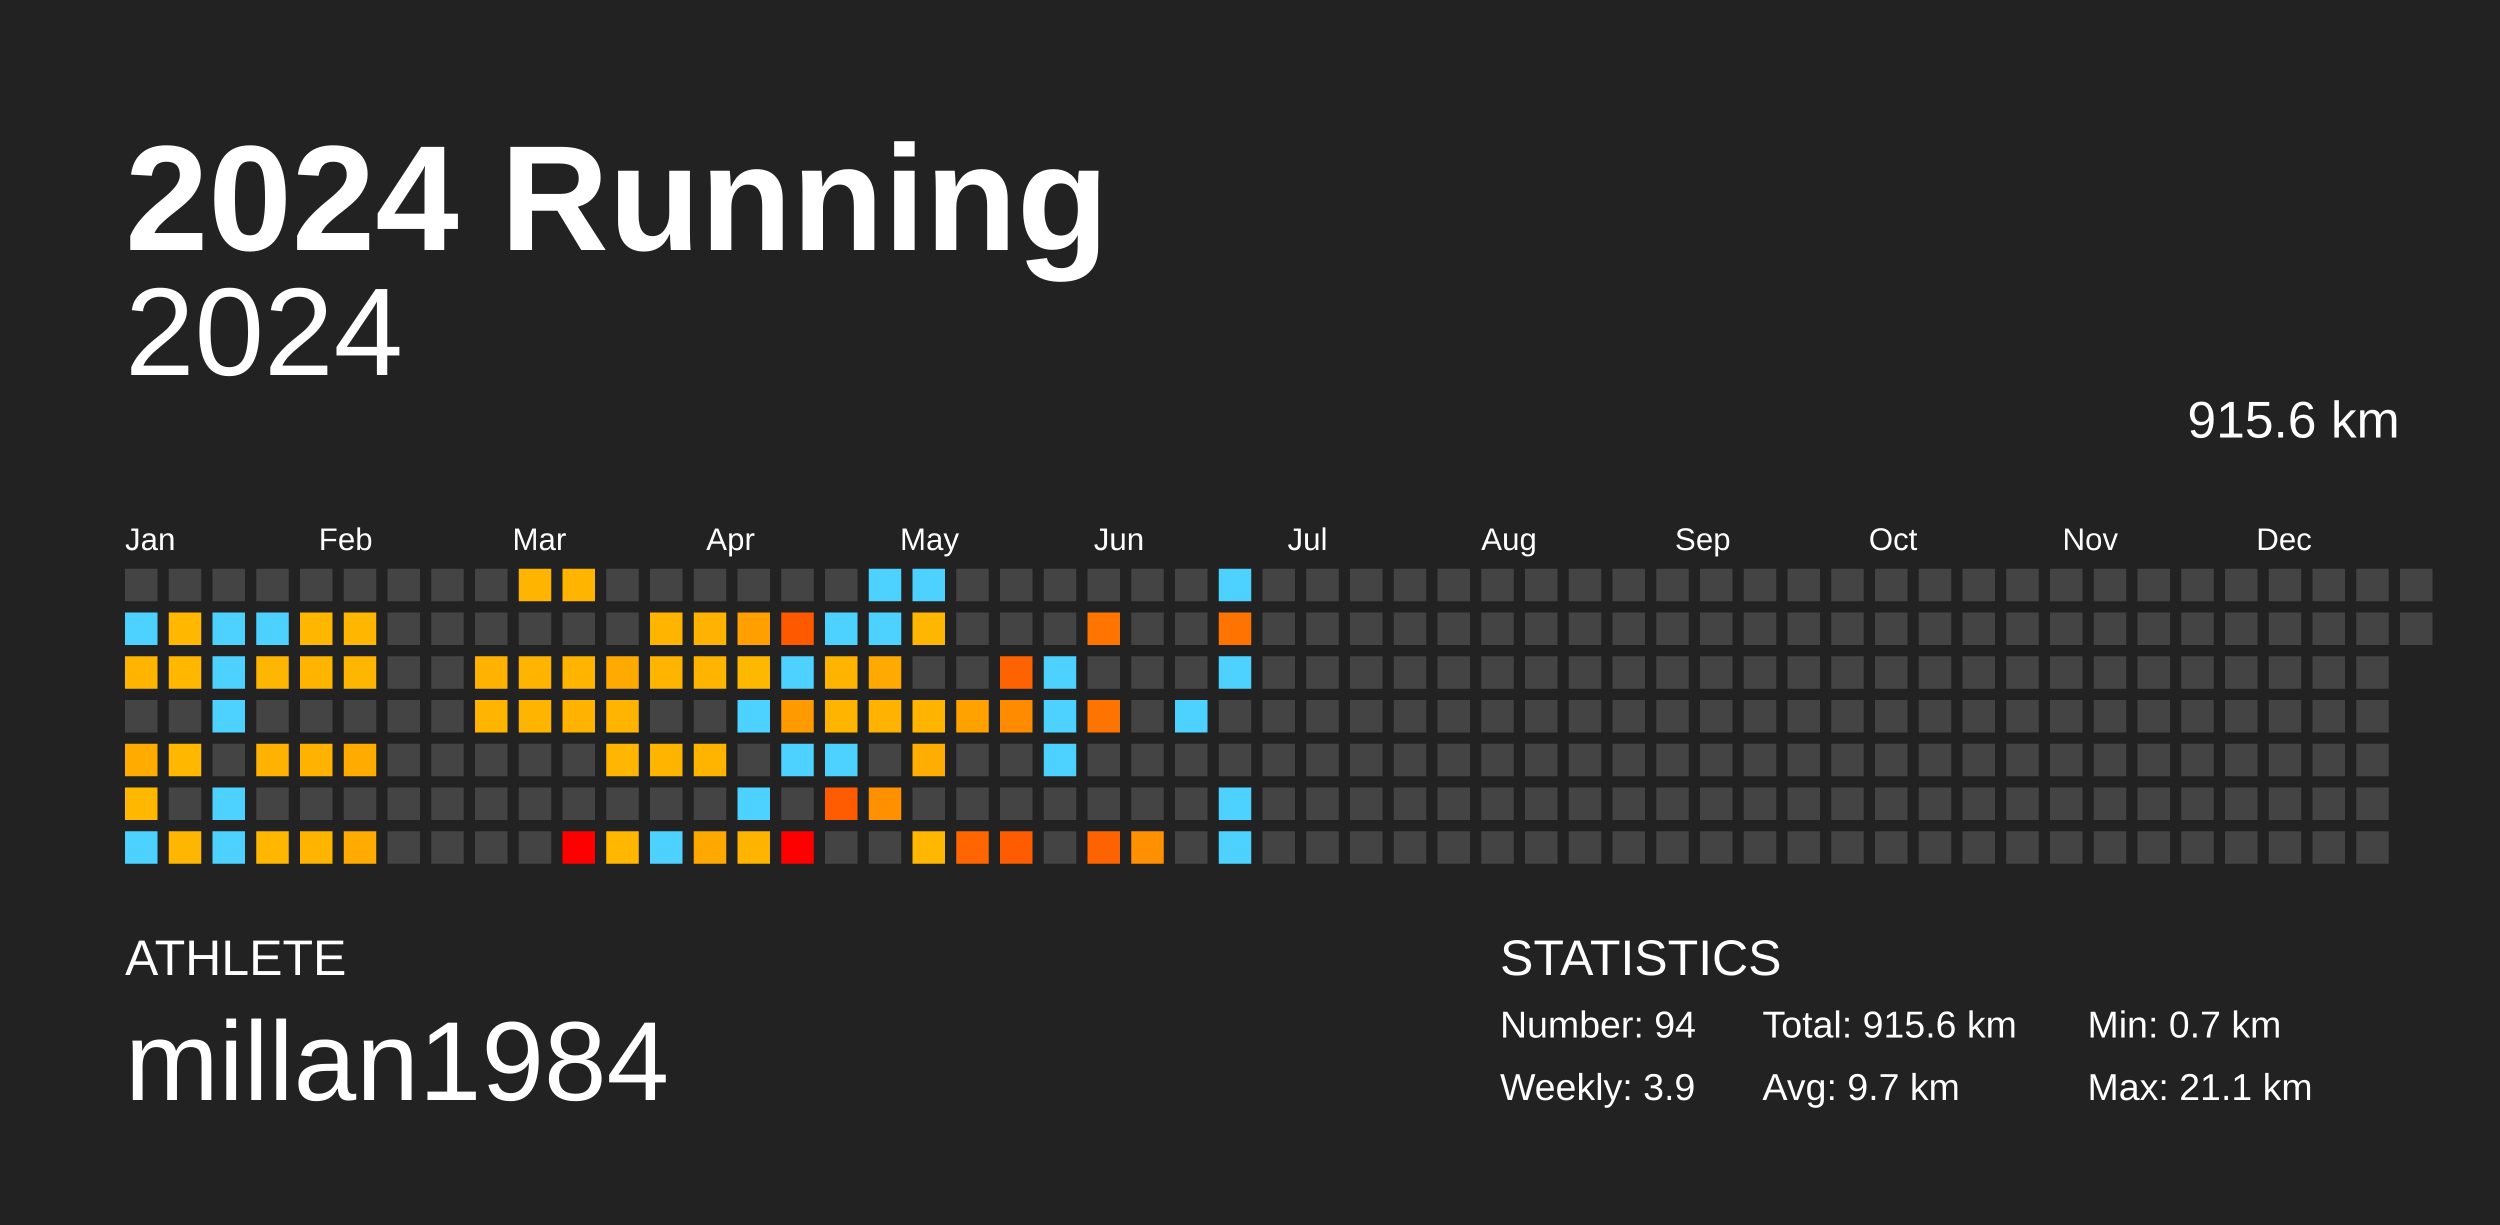
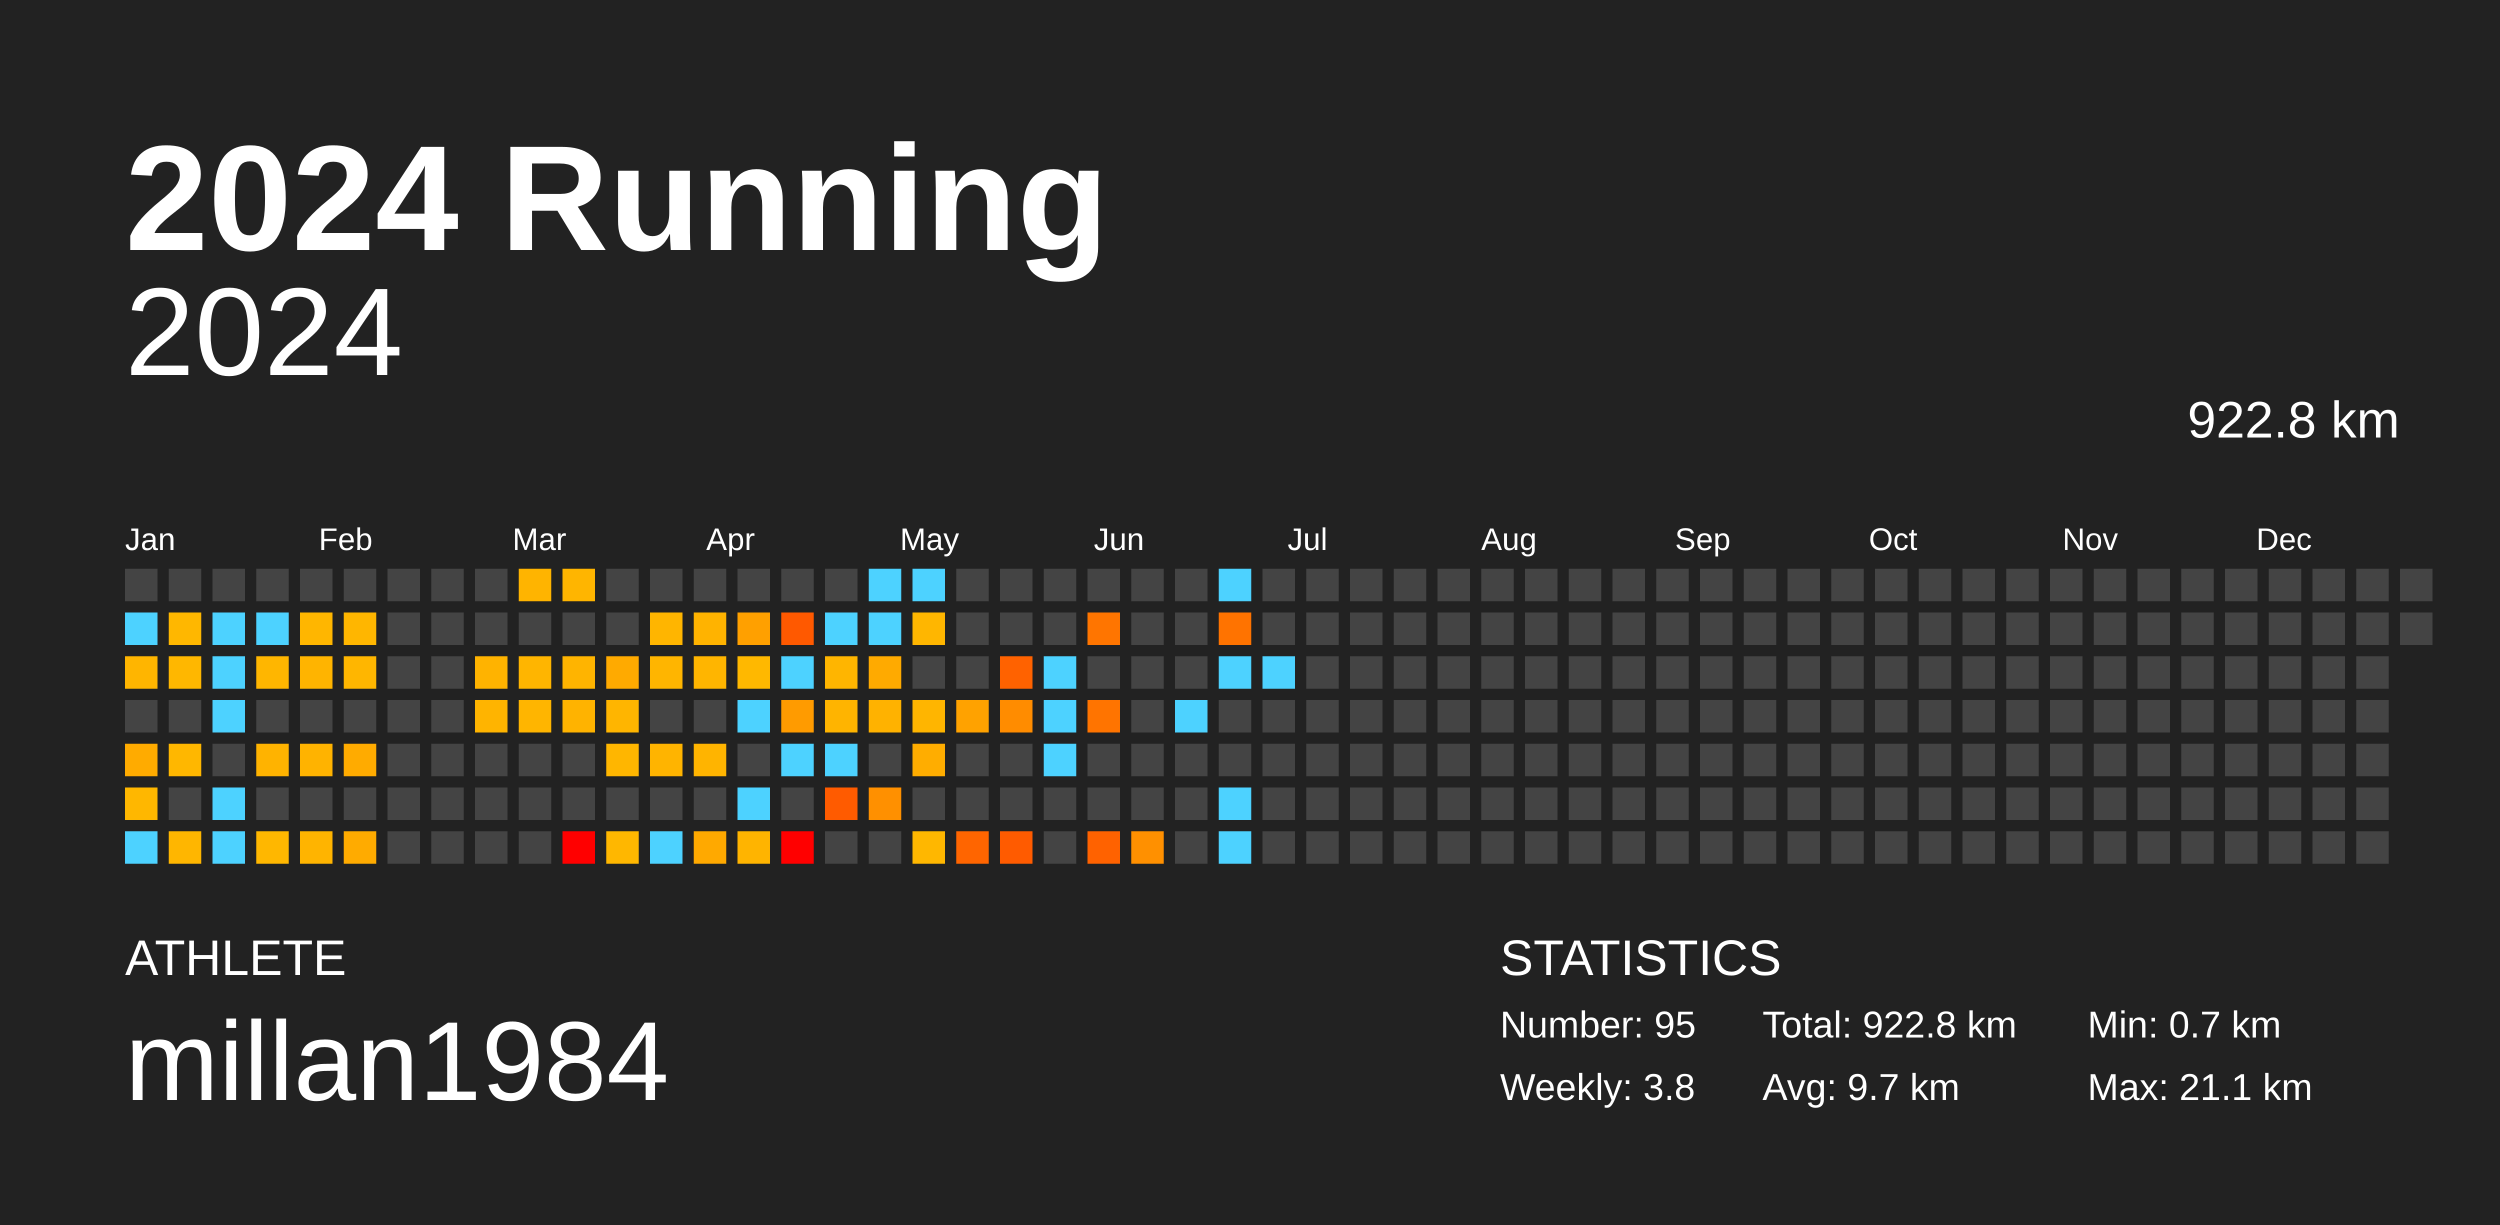
<svg xmlns="http://www.w3.org/2000/svg" baseProfile="full" height="98mm" version="1.1" viewBox="0,0,200,98" width="200mm">
  <defs />
  <rect fill="#222222" height="98" width="200" x="0" y="0" />
  <text fill="#FFFFFF" style="font-size:12px; font-family:Arial; font-weight:bold;" x="10" y="20">2024 Running</text>
  <text fill="#FFFFFF" style="font-size:4px; font-family:Arial" x="10" y="78">ATHLETE</text>
  <text fill="#FFFFFF" style="font-size:9px; font-family:Arial" x="10" y="88">millan1984</text>
  <text fill="#FFFFFF" style="font-size:4px; font-family:Arial" x="120" y="78">STATISTICS</text>
-   <text fill="#FFFFFF" style="font-size:3px; font-family:Arial" x="120" y="83">Number: 94</text>
-   <text fill="#FFFFFF" style="font-size:3px; font-family:Arial" x="120" y="88">Weekly: 3.9</text>
-   <text fill="#FFFFFF" style="font-size:3px; font-family:Arial" x="141" y="83">Total: 915.6 km</text>
+   <text fill="#FFFFFF" style="font-size:3px; font-family:Arial" x="120" y="83">Number: 95</text>
+   <text fill="#FFFFFF" style="font-size:3px; font-family:Arial" x="120" y="88">Weekly: 3.8</text>
+   <text fill="#FFFFFF" style="font-size:3px; font-family:Arial" x="141" y="83">Total: 922.8 km</text>
  <text fill="#FFFFFF" style="font-size:3px; font-family:Arial" x="141" y="88">Avg: 9.7 km</text>
  <text fill="#FFFFFF" style="font-size:3px; font-family:Arial" x="167" y="83">Min: 0.7 km</text>
  <text fill="#FFFFFF" style="font-size:3px; font-family:Arial" x="167" y="88">Max: 21.1 km</text>
  <text alignment-baseline="hanging" fill="#FFFFFF" style="font-size:10.0px; font-family:Arial;" x="10" y="30">2024</text>
-   <text alignment-baseline="hanging" fill="#FFFFFF" style="font-size:4.125px; font-family:Arial;" x="175" y="35">915.6 km</text>
+   <text alignment-baseline="hanging" fill="#FFFFFF" style="font-size:4.125px; font-family:Arial;" x="175" y="35">922.8 km</text>
  <text fill="#FFFFFF" style="font-size:2.5px; font-family:Arial" x="10.0" y="44">Jan</text>
  <text fill="#FFFFFF" style="font-size:2.5px; font-family:Arial" x="25.5" y="44">Feb</text>
  <text fill="#FFFFFF" style="font-size:2.5px; font-family:Arial" x="41.0" y="44">Mar</text>
  <text fill="#FFFFFF" style="font-size:2.5px; font-family:Arial" x="56.5" y="44">Apr</text>
  <text fill="#FFFFFF" style="font-size:2.5px; font-family:Arial" x="72.0" y="44">May</text>
  <text fill="#FFFFFF" style="font-size:2.5px; font-family:Arial" x="87.5" y="44">Jun</text>
  <text fill="#FFFFFF" style="font-size:2.5px; font-family:Arial" x="103.0" y="44">Jul</text>
  <text fill="#FFFFFF" style="font-size:2.5px; font-family:Arial" x="118.5" y="44">Aug</text>
  <text fill="#FFFFFF" style="font-size:2.5px; font-family:Arial" x="134.0" y="44">Sep</text>
  <text fill="#FFFFFF" style="font-size:2.5px; font-family:Arial" x="149.5" y="44">Oct</text>
  <text fill="#FFFFFF" style="font-size:2.5px; font-family:Arial" x="165.0" y="44">Nov</text>
  <text fill="#FFFFFF" style="font-size:2.5px; font-family:Arial" x="180.5" y="44">Dec</text>
  <rect fill="#444444" height="2.6" width="2.6" x="10.0" y="45.5" />
  <rect fill="#4dd2ff" height="2.6" width="2.6" x="10.0" y="49.0" />
  <rect fill="#ffb500" height="2.6" width="2.6" x="10.0" y="52.5" />
  <rect fill="#444444" height="2.6" width="2.6" x="10.0" y="56.0" />
  <rect fill="#ffab00" height="2.6" width="2.6" x="10.0" y="59.5" />
  <rect fill="#ffb700" height="2.6" width="2.6" x="10.0" y="63.0" />
  <rect fill="#4dd2ff" height="2.6" width="2.6" x="10.0" y="66.5" />
  <rect fill="#444444" height="2.6" width="2.6" x="13.5" y="45.5" />
  <rect fill="#ffb700" height="2.6" width="2.6" x="13.5" y="49.0" />
  <rect fill="#ffb700" height="2.6" width="2.6" x="13.5" y="52.5" />
  <rect fill="#444444" height="2.6" width="2.6" x="13.5" y="56.0" />
  <rect fill="#ffb700" height="2.6" width="2.6" x="13.5" y="59.5" />
  <rect fill="#444444" height="2.6" width="2.6" x="13.5" y="63.0" />
  <rect fill="#ffb600" height="2.6" width="2.6" x="13.5" y="66.5" />
  <rect fill="#444444" height="2.6" width="2.6" x="17.0" y="45.5" />
  <rect fill="#4dd2ff" height="2.6" width="2.6" x="17.0" y="49.0" />
  <rect fill="#4dd2ff" height="2.6" width="2.6" x="17.0" y="52.5" />
  <rect fill="#4dd2ff" height="2.6" width="2.6" x="17.0" y="56.0" />
  <rect fill="#444444" height="2.6" width="2.6" x="17.0" y="59.5" />
  <rect fill="#4dd2ff" height="2.6" width="2.6" x="17.0" y="63.0" />
  <rect fill="#4dd2ff" height="2.6" width="2.6" x="17.0" y="66.5" />
  <rect fill="#444444" height="2.6" width="2.6" x="20.5" y="45.5" />
  <rect fill="#4dd2ff" height="2.6" width="2.6" x="20.5" y="49.0" />
  <rect fill="#ffb600" height="2.6" width="2.6" x="20.5" y="52.5" />
  <rect fill="#444444" height="2.6" width="2.6" x="20.5" y="56.0" />
  <rect fill="#ffb300" height="2.6" width="2.6" x="20.5" y="59.5" />
  <rect fill="#444444" height="2.6" width="2.6" x="20.5" y="63.0" />
  <rect fill="#ffb700" height="2.6" width="2.6" x="20.5" y="66.5" />
  <rect fill="#444444" height="2.6" width="2.6" x="24.0" y="45.5" />
  <rect fill="#ffb600" height="2.6" width="2.6" x="24.0" y="49.0" />
  <rect fill="#ffb400" height="2.6" width="2.6" x="24.0" y="52.5" />
  <rect fill="#444444" height="2.6" width="2.6" x="24.0" y="56.0" />
  <rect fill="#ffb300" height="2.6" width="2.6" x="24.0" y="59.5" />
  <rect fill="#444444" height="2.6" width="2.6" x="24.0" y="63.0" />
  <rect fill="#ffb400" height="2.6" width="2.6" x="24.0" y="66.5" />
  <rect fill="#444444" height="2.6" width="2.6" x="27.5" y="45.5" />
  <rect fill="#ffb600" height="2.6" width="2.6" x="27.5" y="49.0" />
  <rect fill="#ffb600" height="2.6" width="2.6" x="27.5" y="52.5" />
  <rect fill="#444444" height="2.6" width="2.6" x="27.5" y="56.0" />
  <rect fill="#ffab00" height="2.6" width="2.6" x="27.5" y="59.5" />
  <rect fill="#444444" height="2.6" width="2.6" x="27.5" y="63.0" />
  <rect fill="#ffab00" height="2.6" width="2.6" x="27.5" y="66.5" />
  <rect fill="#444444" height="2.6" width="2.6" x="31.0" y="45.5" />
  <rect fill="#444444" height="2.6" width="2.6" x="31.0" y="49.0" />
  <rect fill="#444444" height="2.6" width="2.6" x="31.0" y="52.5" />
  <rect fill="#444444" height="2.6" width="2.6" x="31.0" y="56.0" />
  <rect fill="#444444" height="2.6" width="2.6" x="31.0" y="59.5" />
  <rect fill="#444444" height="2.6" width="2.6" x="31.0" y="63.0" />
  <rect fill="#444444" height="2.6" width="2.6" x="31.0" y="66.5" />
  <rect fill="#444444" height="2.6" width="2.6" x="34.5" y="45.5" />
  <rect fill="#444444" height="2.6" width="2.6" x="34.5" y="49.0" />
  <rect fill="#444444" height="2.6" width="2.6" x="34.5" y="52.5" />
  <rect fill="#444444" height="2.6" width="2.6" x="34.5" y="56.0" />
  <rect fill="#444444" height="2.6" width="2.6" x="34.5" y="59.5" />
  <rect fill="#444444" height="2.6" width="2.6" x="34.5" y="63.0" />
  <rect fill="#444444" height="2.6" width="2.6" x="34.5" y="66.5" />
  <rect fill="#444444" height="2.6" width="2.6" x="38.0" y="45.5" />
  <rect fill="#444444" height="2.6" width="2.6" x="38.0" y="49.0" />
  <rect fill="#ffb300" height="2.6" width="2.6" x="38.0" y="52.5" />
  <rect fill="#ffb400" height="2.6" width="2.6" x="38.0" y="56.0" />
  <rect fill="#444444" height="2.6" width="2.6" x="38.0" y="59.5" />
  <rect fill="#444444" height="2.6" width="2.6" x="38.0" y="63.0" />
  <rect fill="#444444" height="2.6" width="2.6" x="38.0" y="66.5" />
  <rect fill="#ffb400" height="2.6" width="2.6" x="41.5" y="45.5" />
  <rect fill="#444444" height="2.6" width="2.6" x="41.5" y="49.0" />
  <rect fill="#ffb500" height="2.6" width="2.6" x="41.5" y="52.5" />
  <rect fill="#ffb500" height="2.6" width="2.6" x="41.5" y="56.0" />
  <rect fill="#444444" height="2.6" width="2.6" x="41.5" y="59.5" />
  <rect fill="#444444" height="2.6" width="2.6" x="41.5" y="63.0" />
  <rect fill="#444444" height="2.6" width="2.6" x="41.5" y="66.5" />
  <rect fill="#ffb500" height="2.6" width="2.6" x="45.0" y="45.5" />
  <rect fill="#444444" height="2.6" width="2.6" x="45.0" y="49.0" />
  <rect fill="#ffb400" height="2.6" width="2.6" x="45.0" y="52.5" />
  <rect fill="#ffb300" height="2.6" width="2.6" x="45.0" y="56.0" />
  <rect fill="#444444" height="2.6" width="2.6" x="45.0" y="59.5" />
  <rect fill="#444444" height="2.6" width="2.6" x="45.0" y="63.0" />
  <rect fill="red" height="2.6" width="2.6" x="45.0" y="66.5" />
  <rect fill="#444444" height="2.6" width="2.6" x="48.5" y="45.5" />
  <rect fill="#444444" height="2.6" width="2.6" x="48.5" y="49.0" />
  <rect fill="#ffaa00" height="2.6" width="2.6" x="48.5" y="52.5" />
  <rect fill="#ffb500" height="2.6" width="2.6" x="48.5" y="56.0" />
  <rect fill="#ffb600" height="2.6" width="2.6" x="48.5" y="59.5" />
  <rect fill="#444444" height="2.6" width="2.6" x="48.5" y="63.0" />
  <rect fill="#ffb700" height="2.6" width="2.6" x="48.5" y="66.5" />
  <rect fill="#444444" height="2.6" width="2.6" x="52.0" y="45.5" />
  <rect fill="#ffb500" height="2.6" width="2.6" x="52.0" y="49.0" />
  <rect fill="#ffb500" height="2.6" width="2.6" x="52.0" y="52.5" />
  <rect fill="#444444" height="2.6" width="2.6" x="52.0" y="56.0" />
  <rect fill="#ffb400" height="2.6" width="2.6" x="52.0" y="59.5" />
  <rect fill="#444444" height="2.6" width="2.6" x="52.0" y="63.0" />
  <rect fill="#4dd2ff" height="2.6" width="2.6" x="52.0" y="66.5" />
  <rect fill="#444444" height="2.6" width="2.6" x="55.5" y="45.5" />
  <rect fill="#ffb300" height="2.6" width="2.6" x="55.5" y="49.0" />
  <rect fill="#ffb500" height="2.6" width="2.6" x="55.5" y="52.5" />
  <rect fill="#444444" height="2.6" width="2.6" x="55.5" y="56.0" />
  <rect fill="#ffb400" height="2.6" width="2.6" x="55.5" y="59.5" />
  <rect fill="#444444" height="2.6" width="2.6" x="55.5" y="63.0" />
  <rect fill="#ffa900" height="2.6" width="2.6" x="55.5" y="66.5" />
  <rect fill="#444444" height="2.6" width="2.6" x="59.0" y="45.5" />
  <rect fill="#ffa000" height="2.6" width="2.6" x="59.0" y="49.0" />
  <rect fill="#ffb800" height="2.6" width="2.6" x="59.0" y="52.5" />
  <rect fill="#4dd2ff" height="2.6" width="2.6" x="59.0" y="56.0" />
  <rect fill="#444444" height="2.6" width="2.6" x="59.0" y="59.5" />
  <rect fill="#4dd2ff" height="2.6" width="2.6" x="59.0" y="63.0" />
  <rect fill="#ffb400" height="2.6" width="2.6" x="59.0" y="66.5" />
  <rect fill="#444444" height="2.6" width="2.6" x="62.5" y="45.5" />
  <rect fill="#ff5900" height="2.6" width="2.6" x="62.5" y="49.0" />
  <rect fill="#4dd2ff" height="2.6" width="2.6" x="62.5" y="52.5" />
  <rect fill="#ff9b00" height="2.6" width="2.6" x="62.5" y="56.0" />
  <rect fill="#4dd2ff" height="2.6" width="2.6" x="62.5" y="59.5" />
  <rect fill="#444444" height="2.6" width="2.6" x="62.5" y="63.0" />
  <rect fill="red" height="2.6" width="2.6" x="62.5" y="66.5" />
  <rect fill="#444444" height="2.6" width="2.6" x="66.0" y="45.5" />
  <rect fill="#4dd2ff" height="2.6" width="2.6" x="66.0" y="49.0" />
  <rect fill="#ffb500" height="2.6" width="2.6" x="66.0" y="52.5" />
  <rect fill="#ffb400" height="2.6" width="2.6" x="66.0" y="56.0" />
  <rect fill="#4dd2ff" height="2.6" width="2.6" x="66.0" y="59.5" />
  <rect fill="#ff5b00" height="2.6" width="2.6" x="66.0" y="63.0" />
  <rect fill="#444444" height="2.6" width="2.6" x="66.0" y="66.5" />
  <rect fill="#4dd2ff" height="2.6" width="2.6" x="69.5" y="45.5" />
  <rect fill="#4dd2ff" height="2.6" width="2.6" x="69.5" y="49.0" />
  <rect fill="#ffaa00" height="2.6" width="2.6" x="69.5" y="52.5" />
  <rect fill="#ffb200" height="2.6" width="2.6" x="69.5" y="56.0" />
  <rect fill="#444444" height="2.6" width="2.6" x="69.5" y="59.5" />
  <rect fill="#ff9000" height="2.6" width="2.6" x="69.5" y="63.0" />
  <rect fill="#444444" height="2.6" width="2.6" x="69.5" y="66.5" />
  <rect fill="#4dd2ff" height="2.6" width="2.6" x="73.0" y="45.5" />
  <rect fill="#ffb600" height="2.6" width="2.6" x="73.0" y="49.0" />
  <rect fill="#444444" height="2.6" width="2.6" x="73.0" y="52.5" />
  <rect fill="#ffb500" height="2.6" width="2.6" x="73.0" y="56.0" />
  <rect fill="#ffad00" height="2.6" width="2.6" x="73.0" y="59.5" />
  <rect fill="#444444" height="2.6" width="2.6" x="73.0" y="63.0" />
  <rect fill="#ffb700" height="2.6" width="2.6" x="73.0" y="66.5" />
  <rect fill="#444444" height="2.6" width="2.6" x="76.5" y="45.5" />
  <rect fill="#444444" height="2.6" width="2.6" x="76.5" y="49.0" />
  <rect fill="#444444" height="2.6" width="2.6" x="76.5" y="52.5" />
  <rect fill="#ffa200" height="2.6" width="2.6" x="76.5" y="56.0" />
  <rect fill="#444444" height="2.6" width="2.6" x="76.5" y="59.5" />
  <rect fill="#444444" height="2.6" width="2.6" x="76.5" y="63.0" />
  <rect fill="#ff6500" height="2.6" width="2.6" x="76.5" y="66.5" />
  <rect fill="#444444" height="2.6" width="2.6" x="80.0" y="45.5" />
  <rect fill="#444444" height="2.6" width="2.6" x="80.0" y="49.0" />
  <rect fill="#ff6200" height="2.6" width="2.6" x="80.0" y="52.5" />
  <rect fill="#ff8c00" height="2.6" width="2.6" x="80.0" y="56.0" />
  <rect fill="#444444" height="2.6" width="2.6" x="80.0" y="59.5" />
  <rect fill="#444444" height="2.6" width="2.6" x="80.0" y="63.0" />
  <rect fill="#ff5b00" height="2.6" width="2.6" x="80.0" y="66.5" />
  <rect fill="#444444" height="2.6" width="2.6" x="83.5" y="45.5" />
  <rect fill="#444444" height="2.6" width="2.6" x="83.5" y="49.0" />
  <rect fill="#4dd2ff" height="2.6" width="2.6" x="83.5" y="52.5" />
  <rect fill="#4dd2ff" height="2.6" width="2.6" x="83.5" y="56.0" />
  <rect fill="#4dd2ff" height="2.6" width="2.6" x="83.5" y="59.5" />
  <rect fill="#444444" height="2.6" width="2.6" x="83.5" y="63.0" />
  <rect fill="#444444" height="2.6" width="2.6" x="83.5" y="66.5" />
  <rect fill="#444444" height="2.6" width="2.6" x="87.0" y="45.5" />
  <rect fill="#ff7500" height="2.6" width="2.6" x="87.0" y="49.0" />
  <rect fill="#444444" height="2.6" width="2.6" x="87.0" y="52.5" />
  <rect fill="#ff7400" height="2.6" width="2.6" x="87.0" y="56.0" />
  <rect fill="#444444" height="2.6" width="2.6" x="87.0" y="59.5" />
  <rect fill="#444444" height="2.6" width="2.6" x="87.0" y="63.0" />
  <rect fill="#ff6200" height="2.6" width="2.6" x="87.0" y="66.5" />
  <rect fill="#444444" height="2.6" width="2.6" x="90.5" y="45.5" />
  <rect fill="#444444" height="2.6" width="2.6" x="90.5" y="49.0" />
  <rect fill="#444444" height="2.6" width="2.6" x="90.5" y="52.5" />
  <rect fill="#444444" height="2.6" width="2.6" x="90.5" y="56.0" />
  <rect fill="#444444" height="2.6" width="2.6" x="90.5" y="59.5" />
  <rect fill="#444444" height="2.6" width="2.6" x="90.5" y="63.0" />
  <rect fill="#ff9000" height="2.6" width="2.6" x="90.5" y="66.5" />
  <rect fill="#444444" height="2.6" width="2.6" x="94.0" y="45.5" />
  <rect fill="#444444" height="2.6" width="2.6" x="94.0" y="49.0" />
  <rect fill="#444444" height="2.6" width="2.6" x="94.0" y="52.5" />
  <rect fill="#4dd2ff" height="2.6" width="2.6" x="94.0" y="56.0" />
  <rect fill="#444444" height="2.6" width="2.6" x="94.0" y="59.5" />
  <rect fill="#444444" height="2.6" width="2.6" x="94.0" y="63.0" />
  <rect fill="#444444" height="2.6" width="2.6" x="94.0" y="66.5" />
  <rect fill="#4dd2ff" height="2.6" width="2.6" x="97.5" y="45.5" />
  <rect fill="#ff7300" height="2.6" width="2.6" x="97.5" y="49.0" />
  <rect fill="#4dd2ff" height="2.6" width="2.6" x="97.5" y="52.5" />
  <rect fill="#444444" height="2.6" width="2.6" x="97.5" y="56.0" />
  <rect fill="#444444" height="2.6" width="2.6" x="97.5" y="59.5" />
  <rect fill="#4dd2ff" height="2.6" width="2.6" x="97.5" y="63.0" />
  <rect fill="#4dd2ff" height="2.6" width="2.6" x="97.5" y="66.5" />
  <rect fill="#444444" height="2.6" width="2.6" x="101.0" y="45.5" />
  <rect fill="#444444" height="2.6" width="2.6" x="101.0" y="49.0" />
-   <rect fill="#444444" height="2.6" width="2.6" x="101.0" y="52.5" />
+   <rect fill="#4dd2ff" height="2.6" width="2.6" x="101.0" y="52.5" />
  <rect fill="#444444" height="2.6" width="2.6" x="101.0" y="56.0" />
  <rect fill="#444444" height="2.6" width="2.6" x="101.0" y="59.5" />
  <rect fill="#444444" height="2.6" width="2.6" x="101.0" y="63.0" />
  <rect fill="#444444" height="2.6" width="2.6" x="101.0" y="66.5" />
  <rect fill="#444444" height="2.6" width="2.6" x="104.5" y="45.5" />
  <rect fill="#444444" height="2.6" width="2.6" x="104.5" y="49.0" />
  <rect fill="#444444" height="2.6" width="2.6" x="104.5" y="52.5" />
  <rect fill="#444444" height="2.6" width="2.6" x="104.5" y="56.0" />
  <rect fill="#444444" height="2.6" width="2.6" x="104.5" y="59.5" />
  <rect fill="#444444" height="2.6" width="2.6" x="104.5" y="63.0" />
  <rect fill="#444444" height="2.6" width="2.6" x="104.5" y="66.5" />
  <rect fill="#444444" height="2.6" width="2.6" x="108.0" y="45.5" />
  <rect fill="#444444" height="2.6" width="2.6" x="108.0" y="49.0" />
  <rect fill="#444444" height="2.6" width="2.6" x="108.0" y="52.5" />
  <rect fill="#444444" height="2.6" width="2.6" x="108.0" y="56.0" />
  <rect fill="#444444" height="2.6" width="2.6" x="108.0" y="59.5" />
  <rect fill="#444444" height="2.6" width="2.6" x="108.0" y="63.0" />
  <rect fill="#444444" height="2.6" width="2.6" x="108.0" y="66.5" />
  <rect fill="#444444" height="2.6" width="2.6" x="111.5" y="45.5" />
  <rect fill="#444444" height="2.6" width="2.6" x="111.5" y="49.0" />
  <rect fill="#444444" height="2.6" width="2.6" x="111.5" y="52.5" />
  <rect fill="#444444" height="2.6" width="2.6" x="111.5" y="56.0" />
  <rect fill="#444444" height="2.6" width="2.6" x="111.5" y="59.5" />
  <rect fill="#444444" height="2.6" width="2.6" x="111.5" y="63.0" />
  <rect fill="#444444" height="2.6" width="2.6" x="111.5" y="66.5" />
  <rect fill="#444444" height="2.6" width="2.6" x="115.0" y="45.5" />
  <rect fill="#444444" height="2.6" width="2.6" x="115.0" y="49.0" />
  <rect fill="#444444" height="2.6" width="2.6" x="115.0" y="52.5" />
  <rect fill="#444444" height="2.6" width="2.6" x="115.0" y="56.0" />
  <rect fill="#444444" height="2.6" width="2.6" x="115.0" y="59.5" />
  <rect fill="#444444" height="2.6" width="2.6" x="115.0" y="63.0" />
  <rect fill="#444444" height="2.6" width="2.6" x="115.0" y="66.5" />
  <rect fill="#444444" height="2.6" width="2.6" x="118.5" y="45.5" />
  <rect fill="#444444" height="2.6" width="2.6" x="118.5" y="49.0" />
  <rect fill="#444444" height="2.6" width="2.6" x="118.5" y="52.5" />
  <rect fill="#444444" height="2.6" width="2.6" x="118.5" y="56.0" />
  <rect fill="#444444" height="2.6" width="2.6" x="118.5" y="59.5" />
  <rect fill="#444444" height="2.6" width="2.6" x="118.5" y="63.0" />
  <rect fill="#444444" height="2.6" width="2.6" x="118.5" y="66.5" />
  <rect fill="#444444" height="2.6" width="2.6" x="122.0" y="45.5" />
  <rect fill="#444444" height="2.6" width="2.6" x="122.0" y="49.0" />
  <rect fill="#444444" height="2.6" width="2.6" x="122.0" y="52.5" />
  <rect fill="#444444" height="2.6" width="2.6" x="122.0" y="56.0" />
  <rect fill="#444444" height="2.6" width="2.6" x="122.0" y="59.5" />
  <rect fill="#444444" height="2.6" width="2.6" x="122.0" y="63.0" />
  <rect fill="#444444" height="2.6" width="2.6" x="122.0" y="66.5" />
  <rect fill="#444444" height="2.6" width="2.6" x="125.5" y="45.5" />
  <rect fill="#444444" height="2.6" width="2.6" x="125.5" y="49.0" />
  <rect fill="#444444" height="2.6" width="2.6" x="125.5" y="52.5" />
  <rect fill="#444444" height="2.6" width="2.6" x="125.5" y="56.0" />
  <rect fill="#444444" height="2.6" width="2.6" x="125.5" y="59.5" />
  <rect fill="#444444" height="2.6" width="2.6" x="125.5" y="63.0" />
  <rect fill="#444444" height="2.6" width="2.6" x="125.5" y="66.5" />
  <rect fill="#444444" height="2.6" width="2.6" x="129.0" y="45.5" />
  <rect fill="#444444" height="2.6" width="2.6" x="129.0" y="49.0" />
  <rect fill="#444444" height="2.6" width="2.6" x="129.0" y="52.5" />
  <rect fill="#444444" height="2.6" width="2.6" x="129.0" y="56.0" />
  <rect fill="#444444" height="2.6" width="2.6" x="129.0" y="59.5" />
  <rect fill="#444444" height="2.6" width="2.6" x="129.0" y="63.0" />
  <rect fill="#444444" height="2.6" width="2.6" x="129.0" y="66.5" />
  <rect fill="#444444" height="2.6" width="2.6" x="132.5" y="45.5" />
  <rect fill="#444444" height="2.6" width="2.6" x="132.5" y="49.0" />
  <rect fill="#444444" height="2.6" width="2.6" x="132.5" y="52.5" />
  <rect fill="#444444" height="2.6" width="2.6" x="132.5" y="56.0" />
  <rect fill="#444444" height="2.6" width="2.6" x="132.5" y="59.5" />
  <rect fill="#444444" height="2.6" width="2.6" x="132.5" y="63.0" />
  <rect fill="#444444" height="2.6" width="2.6" x="132.5" y="66.5" />
  <rect fill="#444444" height="2.6" width="2.6" x="136.0" y="45.5" />
  <rect fill="#444444" height="2.6" width="2.6" x="136.0" y="49.0" />
  <rect fill="#444444" height="2.6" width="2.6" x="136.0" y="52.5" />
  <rect fill="#444444" height="2.6" width="2.6" x="136.0" y="56.0" />
  <rect fill="#444444" height="2.6" width="2.6" x="136.0" y="59.5" />
  <rect fill="#444444" height="2.6" width="2.6" x="136.0" y="63.0" />
  <rect fill="#444444" height="2.6" width="2.6" x="136.0" y="66.5" />
  <rect fill="#444444" height="2.6" width="2.6" x="139.5" y="45.5" />
  <rect fill="#444444" height="2.6" width="2.6" x="139.5" y="49.0" />
  <rect fill="#444444" height="2.6" width="2.6" x="139.5" y="52.5" />
  <rect fill="#444444" height="2.6" width="2.6" x="139.5" y="56.0" />
  <rect fill="#444444" height="2.6" width="2.6" x="139.5" y="59.5" />
  <rect fill="#444444" height="2.6" width="2.6" x="139.5" y="63.0" />
  <rect fill="#444444" height="2.6" width="2.6" x="139.5" y="66.5" />
  <rect fill="#444444" height="2.6" width="2.6" x="143.0" y="45.5" />
  <rect fill="#444444" height="2.6" width="2.6" x="143.0" y="49.0" />
  <rect fill="#444444" height="2.6" width="2.6" x="143.0" y="52.5" />
  <rect fill="#444444" height="2.6" width="2.6" x="143.0" y="56.0" />
  <rect fill="#444444" height="2.6" width="2.6" x="143.0" y="59.5" />
  <rect fill="#444444" height="2.6" width="2.6" x="143.0" y="63.0" />
  <rect fill="#444444" height="2.6" width="2.6" x="143.0" y="66.5" />
  <rect fill="#444444" height="2.6" width="2.6" x="146.5" y="45.5" />
  <rect fill="#444444" height="2.6" width="2.6" x="146.5" y="49.0" />
  <rect fill="#444444" height="2.6" width="2.6" x="146.5" y="52.5" />
  <rect fill="#444444" height="2.6" width="2.6" x="146.5" y="56.0" />
  <rect fill="#444444" height="2.6" width="2.6" x="146.5" y="59.5" />
  <rect fill="#444444" height="2.6" width="2.6" x="146.5" y="63.0" />
  <rect fill="#444444" height="2.6" width="2.6" x="146.5" y="66.5" />
  <rect fill="#444444" height="2.6" width="2.6" x="150.0" y="45.5" />
  <rect fill="#444444" height="2.6" width="2.6" x="150.0" y="49.0" />
  <rect fill="#444444" height="2.6" width="2.6" x="150.0" y="52.5" />
  <rect fill="#444444" height="2.6" width="2.6" x="150.0" y="56.0" />
  <rect fill="#444444" height="2.6" width="2.6" x="150.0" y="59.5" />
  <rect fill="#444444" height="2.6" width="2.6" x="150.0" y="63.0" />
  <rect fill="#444444" height="2.6" width="2.6" x="150.0" y="66.5" />
  <rect fill="#444444" height="2.6" width="2.6" x="153.5" y="45.5" />
  <rect fill="#444444" height="2.6" width="2.6" x="153.5" y="49.0" />
  <rect fill="#444444" height="2.6" width="2.6" x="153.5" y="52.5" />
  <rect fill="#444444" height="2.6" width="2.6" x="153.5" y="56.0" />
  <rect fill="#444444" height="2.6" width="2.6" x="153.5" y="59.5" />
  <rect fill="#444444" height="2.6" width="2.6" x="153.5" y="63.0" />
  <rect fill="#444444" height="2.6" width="2.6" x="153.5" y="66.5" />
  <rect fill="#444444" height="2.6" width="2.6" x="157.0" y="45.5" />
  <rect fill="#444444" height="2.6" width="2.6" x="157.0" y="49.0" />
  <rect fill="#444444" height="2.6" width="2.6" x="157.0" y="52.5" />
  <rect fill="#444444" height="2.6" width="2.6" x="157.0" y="56.0" />
  <rect fill="#444444" height="2.6" width="2.6" x="157.0" y="59.5" />
  <rect fill="#444444" height="2.6" width="2.6" x="157.0" y="63.0" />
  <rect fill="#444444" height="2.6" width="2.6" x="157.0" y="66.5" />
  <rect fill="#444444" height="2.6" width="2.6" x="160.5" y="45.5" />
  <rect fill="#444444" height="2.6" width="2.6" x="160.5" y="49.0" />
  <rect fill="#444444" height="2.6" width="2.6" x="160.5" y="52.5" />
  <rect fill="#444444" height="2.6" width="2.6" x="160.5" y="56.0" />
  <rect fill="#444444" height="2.6" width="2.6" x="160.5" y="59.5" />
  <rect fill="#444444" height="2.6" width="2.6" x="160.5" y="63.0" />
  <rect fill="#444444" height="2.6" width="2.6" x="160.5" y="66.5" />
  <rect fill="#444444" height="2.6" width="2.6" x="164.0" y="45.5" />
  <rect fill="#444444" height="2.6" width="2.6" x="164.0" y="49.0" />
  <rect fill="#444444" height="2.6" width="2.6" x="164.0" y="52.5" />
  <rect fill="#444444" height="2.6" width="2.6" x="164.0" y="56.0" />
  <rect fill="#444444" height="2.6" width="2.6" x="164.0" y="59.5" />
  <rect fill="#444444" height="2.6" width="2.6" x="164.0" y="63.0" />
  <rect fill="#444444" height="2.6" width="2.6" x="164.0" y="66.5" />
  <rect fill="#444444" height="2.6" width="2.6" x="167.5" y="45.5" />
  <rect fill="#444444" height="2.6" width="2.6" x="167.5" y="49.0" />
  <rect fill="#444444" height="2.6" width="2.6" x="167.5" y="52.5" />
  <rect fill="#444444" height="2.6" width="2.6" x="167.5" y="56.0" />
  <rect fill="#444444" height="2.6" width="2.6" x="167.5" y="59.5" />
  <rect fill="#444444" height="2.6" width="2.6" x="167.5" y="63.0" />
  <rect fill="#444444" height="2.6" width="2.6" x="167.5" y="66.5" />
  <rect fill="#444444" height="2.6" width="2.6" x="171.0" y="45.5" />
  <rect fill="#444444" height="2.6" width="2.6" x="171.0" y="49.0" />
  <rect fill="#444444" height="2.6" width="2.6" x="171.0" y="52.5" />
  <rect fill="#444444" height="2.6" width="2.6" x="171.0" y="56.0" />
  <rect fill="#444444" height="2.6" width="2.6" x="171.0" y="59.5" />
  <rect fill="#444444" height="2.6" width="2.6" x="171.0" y="63.0" />
  <rect fill="#444444" height="2.6" width="2.6" x="171.0" y="66.5" />
  <rect fill="#444444" height="2.6" width="2.6" x="174.5" y="45.5" />
  <rect fill="#444444" height="2.6" width="2.6" x="174.5" y="49.0" />
  <rect fill="#444444" height="2.6" width="2.6" x="174.5" y="52.5" />
  <rect fill="#444444" height="2.6" width="2.6" x="174.5" y="56.0" />
  <rect fill="#444444" height="2.6" width="2.6" x="174.5" y="59.5" />
  <rect fill="#444444" height="2.6" width="2.6" x="174.5" y="63.0" />
  <rect fill="#444444" height="2.6" width="2.6" x="174.5" y="66.5" />
  <rect fill="#444444" height="2.6" width="2.6" x="178.0" y="45.5" />
  <rect fill="#444444" height="2.6" width="2.6" x="178.0" y="49.0" />
  <rect fill="#444444" height="2.6" width="2.6" x="178.0" y="52.5" />
  <rect fill="#444444" height="2.6" width="2.6" x="178.0" y="56.0" />
  <rect fill="#444444" height="2.6" width="2.6" x="178.0" y="59.5" />
  <rect fill="#444444" height="2.6" width="2.6" x="178.0" y="63.0" />
  <rect fill="#444444" height="2.6" width="2.6" x="178.0" y="66.5" />
  <rect fill="#444444" height="2.6" width="2.6" x="181.5" y="45.5" />
  <rect fill="#444444" height="2.6" width="2.6" x="181.5" y="49.0" />
  <rect fill="#444444" height="2.6" width="2.6" x="181.5" y="52.5" />
  <rect fill="#444444" height="2.6" width="2.6" x="181.5" y="56.0" />
  <rect fill="#444444" height="2.6" width="2.6" x="181.5" y="59.5" />
  <rect fill="#444444" height="2.6" width="2.6" x="181.5" y="63.0" />
  <rect fill="#444444" height="2.6" width="2.6" x="181.5" y="66.5" />
  <rect fill="#444444" height="2.6" width="2.6" x="185.0" y="45.5" />
  <rect fill="#444444" height="2.6" width="2.6" x="185.0" y="49.0" />
  <rect fill="#444444" height="2.6" width="2.6" x="185.0" y="52.5" />
  <rect fill="#444444" height="2.6" width="2.6" x="185.0" y="56.0" />
  <rect fill="#444444" height="2.6" width="2.6" x="185.0" y="59.5" />
  <rect fill="#444444" height="2.6" width="2.6" x="185.0" y="63.0" />
  <rect fill="#444444" height="2.6" width="2.6" x="185.0" y="66.5" />
  <rect fill="#444444" height="2.6" width="2.6" x="188.5" y="45.5" />
  <rect fill="#444444" height="2.6" width="2.6" x="188.5" y="49.0" />
  <rect fill="#444444" height="2.6" width="2.6" x="188.5" y="52.5" />
  <rect fill="#444444" height="2.6" width="2.6" x="188.5" y="56.0" />
  <rect fill="#444444" height="2.6" width="2.6" x="188.5" y="59.5" />
  <rect fill="#444444" height="2.6" width="2.6" x="188.5" y="63.0" />
  <rect fill="#444444" height="2.6" width="2.6" x="188.5" y="66.5" />
  <rect fill="#444444" height="2.6" width="2.6" x="192.0" y="45.5" />
  <rect fill="#444444" height="2.6" width="2.6" x="192.0" y="49.0" />
</svg>
